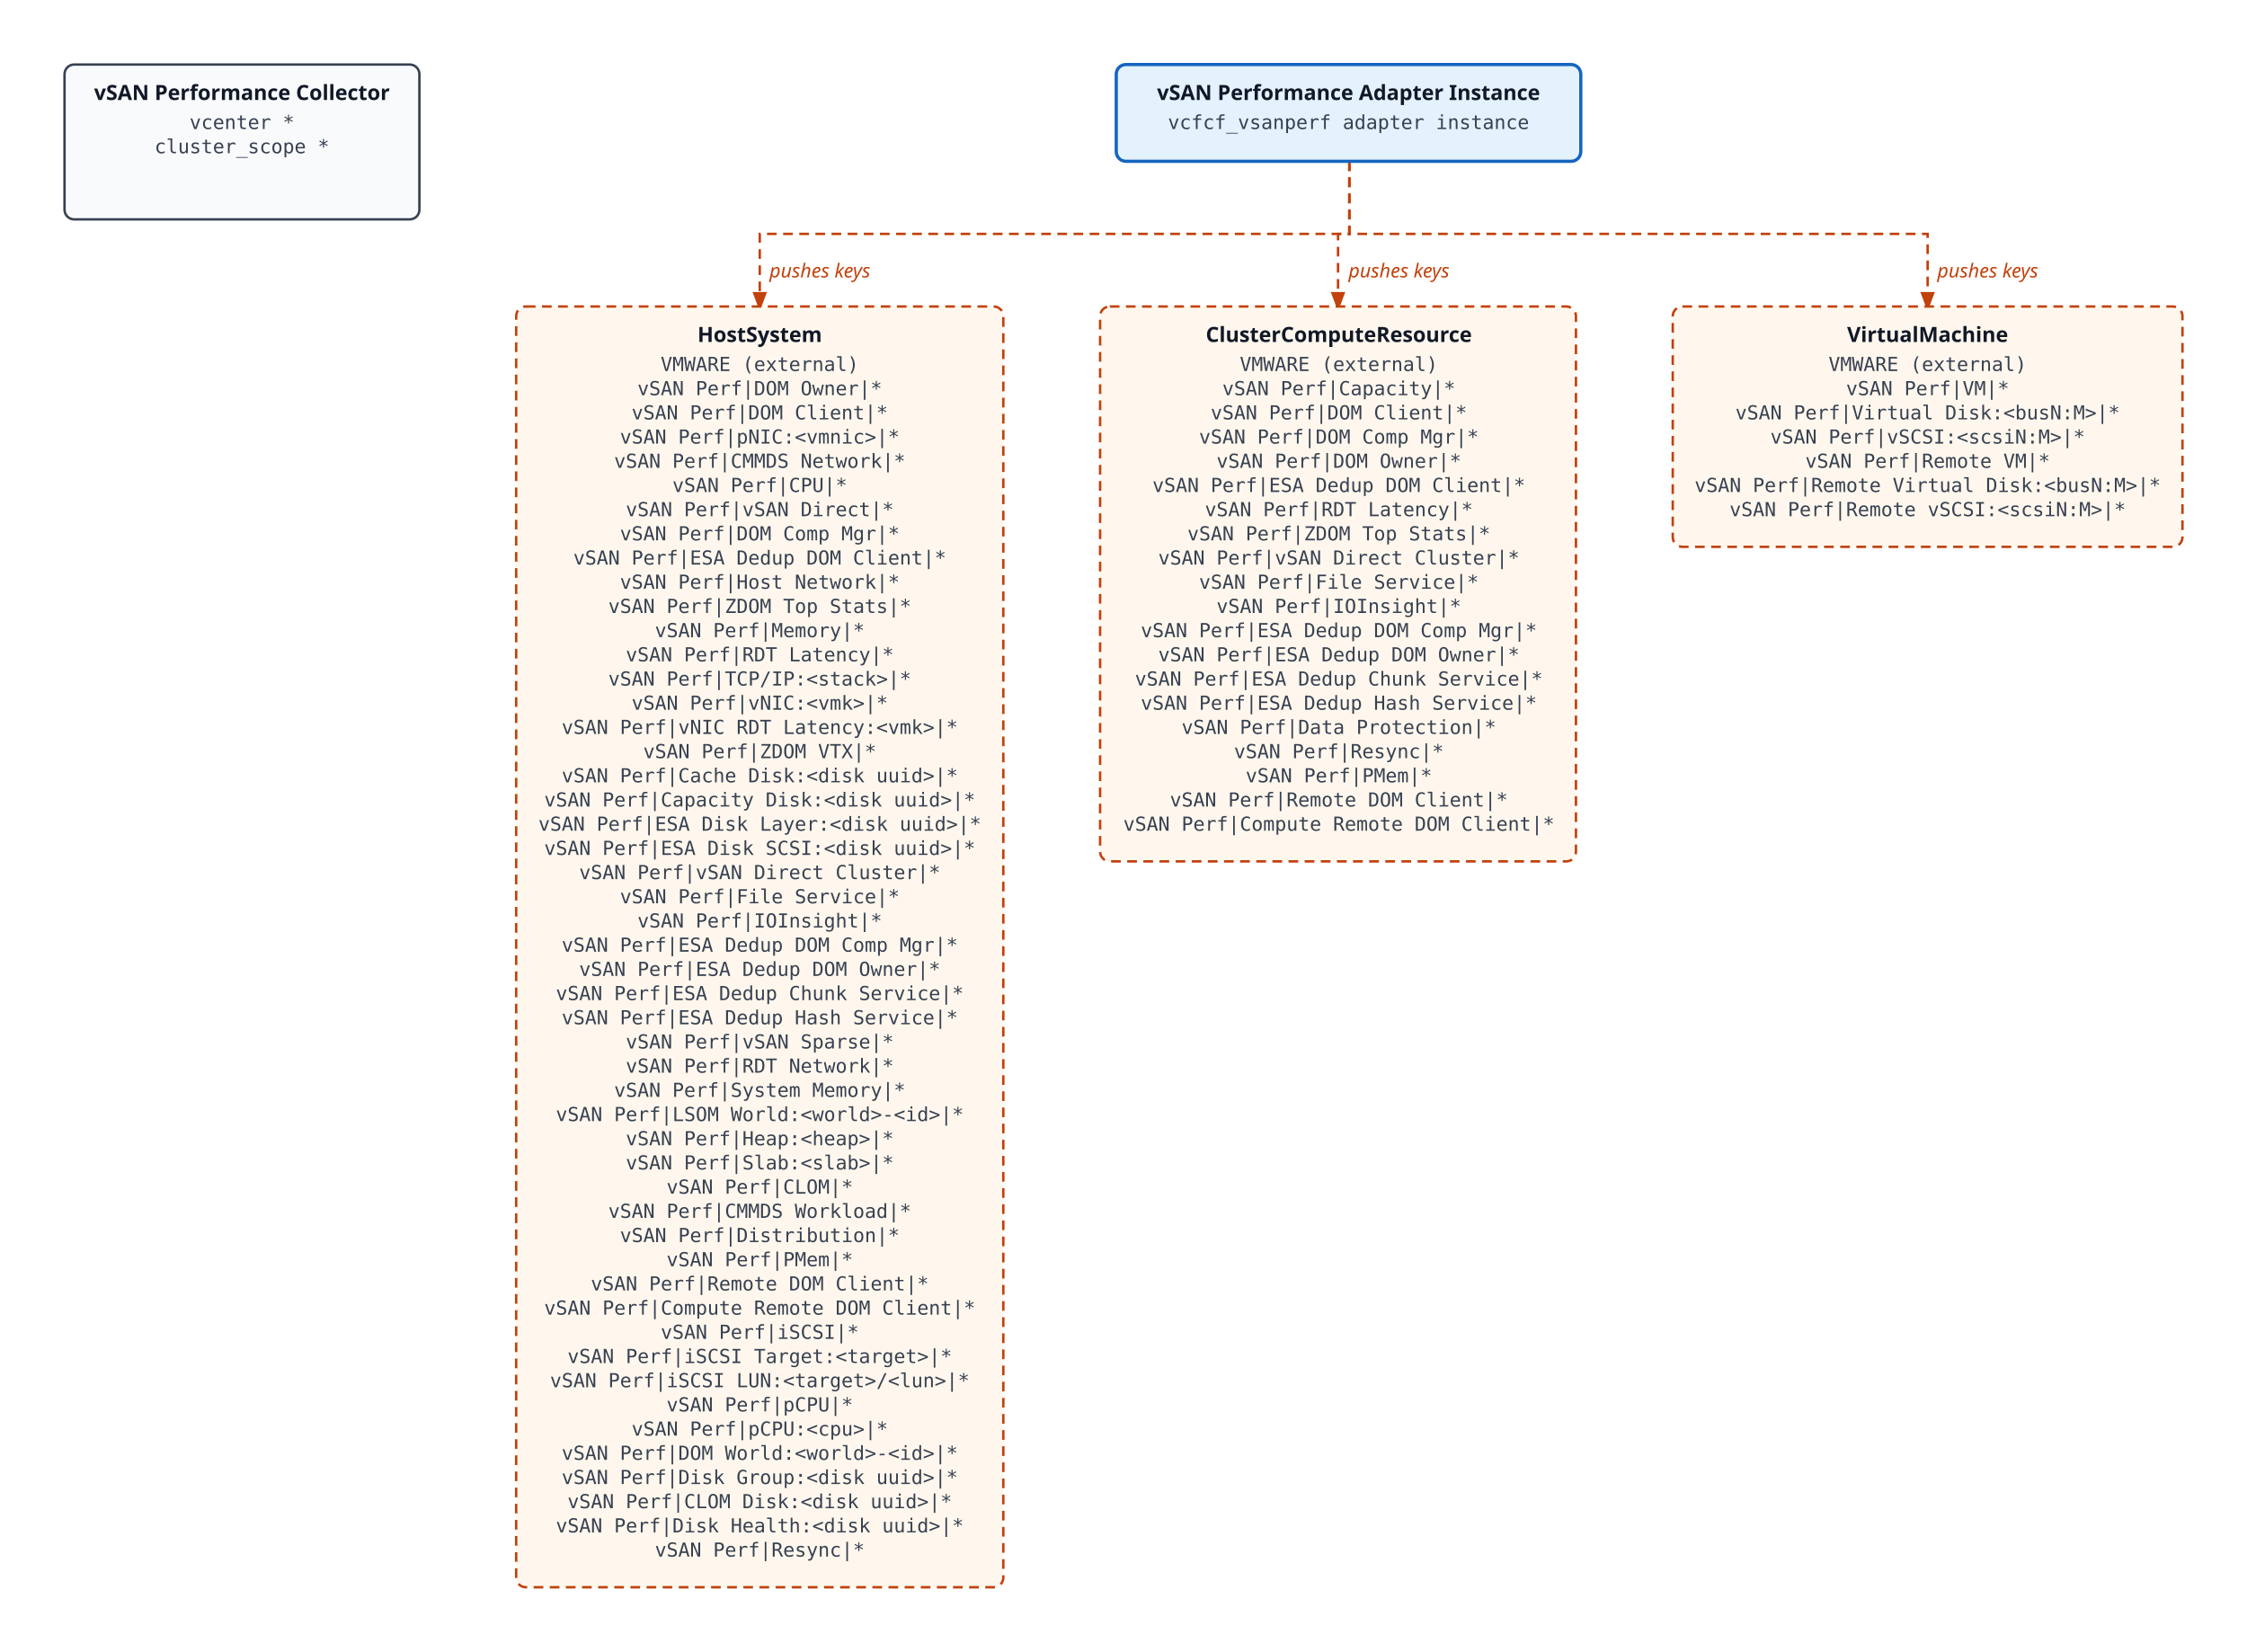
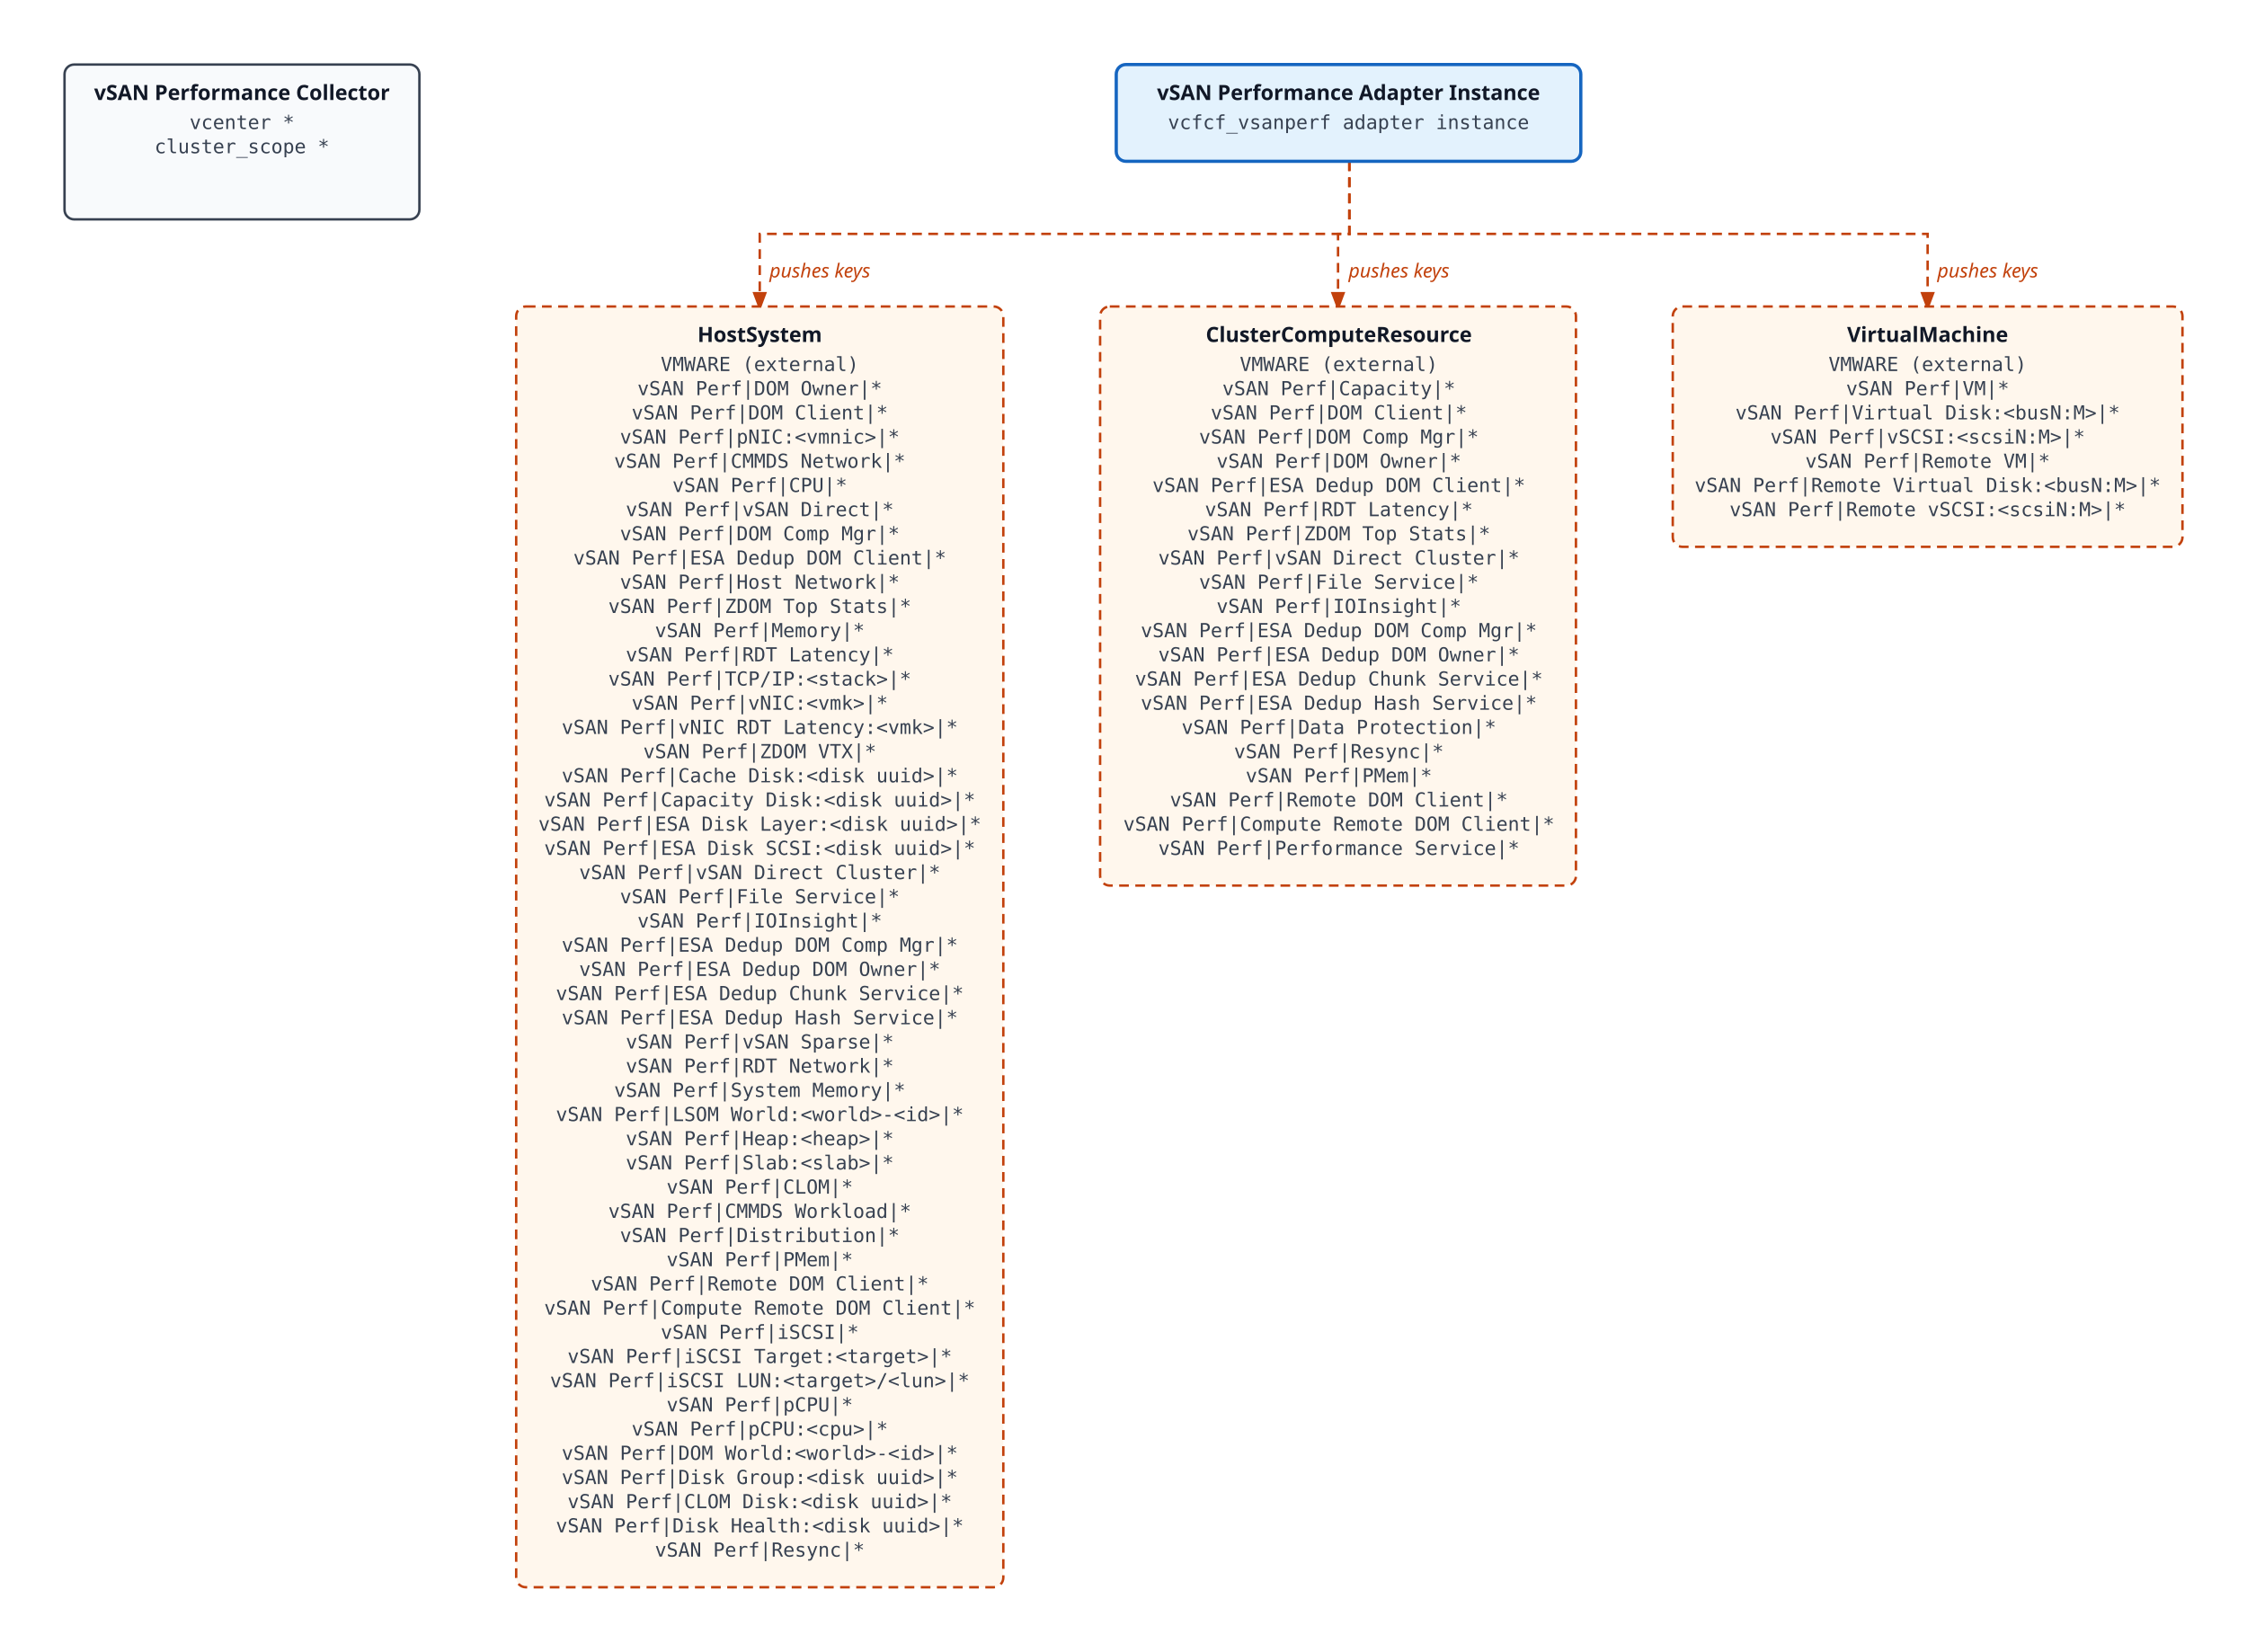
<svg xmlns="http://www.w3.org/2000/svg" width="1393" height="1024" style="font-family: ui-sans-serif, system-ui, sans-serif; background: #fff;">
  <defs>
    <marker id="arrow" markerWidth="8" markerHeight="8" refX="6" refY="3" orient="auto">
      <path d="M0,0 L0,6 L8,3 z" fill="#374151" />
    </marker>
    <marker id="arrow-stitch" markerWidth="8" markerHeight="8" refX="6" refY="3" orient="auto">
      <path d="M0,0 L0,6 L8,3 z" fill="#c2410c" />
    </marker>
  </defs>
  <rect x="40" y="40" width="220" height="96" rx="6" fill="#f8fafc" stroke="#374151" stroke-width="1.5" />
  <text x="150" y="62" font-family="ui-sans-serif, system-ui, sans-serif" font-size="13" font-weight="600" fill="#111827" text-anchor="middle">vSAN Performance Collector</text>
  <text x="150" y="80" font-family="ui-monospace, SFMono-Regular, Menlo, monospace" font-size="12" fill="#374151" text-anchor="middle">vcenter *</text>
  <text x="150" y="95" font-family="ui-monospace, SFMono-Regular, Menlo, monospace" font-size="12" fill="#374151" text-anchor="middle">cluster_scope *</text>
  <path d="M 836.5,100.0 L 836.5,145.0 L 471.0,145.0 L 471.0,190.0" fill="none" stroke="#c2410c" stroke-width="1.5" stroke-dasharray="6 4" marker-end="url(#arrow-stitch)" />
  <path d="M 836.5,100.0 L 836.5,145.0 L 829.5,145.0 L 829.5,190.0" fill="none" stroke="#c2410c" stroke-width="1.5" stroke-dasharray="6 4" marker-end="url(#arrow-stitch)" />
  <path d="M 836.5,100.0 L 836.5,145.0 L 1195.0,145.0 L 1195.0,190.0" fill="none" stroke="#c2410c" stroke-width="1.5" stroke-dasharray="6 4" marker-end="url(#arrow-stitch)" />
  <text x="477" y="172" font-family="ui-sans-serif, system-ui, sans-serif" font-size="12" font-style="italic" fill="#c2410c" text-anchor="start">pushes keys</text>
  <text x="836" y="172" font-family="ui-sans-serif, system-ui, sans-serif" font-size="12" font-style="italic" fill="#c2410c" text-anchor="start">pushes keys</text>
  <text x="1201" y="172" font-family="ui-sans-serif, system-ui, sans-serif" font-size="12" font-style="italic" fill="#c2410c" text-anchor="start">pushes keys</text>
  <rect x="692" y="40" width="288" height="60" rx="6" fill="#e3f2fd" stroke="#1565c0" stroke-width="2" />
  <text x="836" y="62" font-family="ui-sans-serif, system-ui, sans-serif" font-size="13" font-weight="600" fill="#111827" text-anchor="middle">vSAN Performance Adapter Instance</text>
  <text x="836" y="80" font-family="ui-monospace, SFMono-Regular, Menlo, monospace" font-size="12" fill="#374151" text-anchor="middle">vcfcf_vsanperf adapter instance</text>
  <rect x="320" y="190" width="302" height="794" rx="6" fill="#fff7ed" stroke="#c2410c" stroke-width="1.5" stroke-dasharray="6 4" />
  <text x="471" y="212" font-family="ui-sans-serif, system-ui, sans-serif" font-size="13" font-weight="600" fill="#111827" text-anchor="middle">HostSystem</text>
  <text x="471" y="230" font-family="ui-monospace, SFMono-Regular, Menlo, monospace" font-size="12" fill="#374151" text-anchor="middle">VMWARE (external)</text>
  <text x="471" y="245" font-family="ui-monospace, SFMono-Regular, Menlo, monospace" font-size="12" fill="#374151" text-anchor="middle">vSAN Perf|DOM Owner|*</text>
  <text x="471" y="260" font-family="ui-monospace, SFMono-Regular, Menlo, monospace" font-size="12" fill="#374151" text-anchor="middle">vSAN Perf|DOM Client|*</text>
  <text x="471" y="275" font-family="ui-monospace, SFMono-Regular, Menlo, monospace" font-size="12" fill="#374151" text-anchor="middle">vSAN Perf|pNIC:&lt;vmnic&gt;|*</text>
  <text x="471" y="290" font-family="ui-monospace, SFMono-Regular, Menlo, monospace" font-size="12" fill="#374151" text-anchor="middle">vSAN Perf|CMMDS Network|*</text>
  <text x="471" y="305" font-family="ui-monospace, SFMono-Regular, Menlo, monospace" font-size="12" fill="#374151" text-anchor="middle">vSAN Perf|CPU|*</text>
  <text x="471" y="320" font-family="ui-monospace, SFMono-Regular, Menlo, monospace" font-size="12" fill="#374151" text-anchor="middle">vSAN Perf|vSAN Direct|*</text>
  <text x="471" y="335" font-family="ui-monospace, SFMono-Regular, Menlo, monospace" font-size="12" fill="#374151" text-anchor="middle">vSAN Perf|DOM Comp Mgr|*</text>
  <text x="471" y="350" font-family="ui-monospace, SFMono-Regular, Menlo, monospace" font-size="12" fill="#374151" text-anchor="middle">vSAN Perf|ESA Dedup DOM Client|*</text>
  <text x="471" y="365" font-family="ui-monospace, SFMono-Regular, Menlo, monospace" font-size="12" fill="#374151" text-anchor="middle">vSAN Perf|Host Network|*</text>
  <text x="471" y="380" font-family="ui-monospace, SFMono-Regular, Menlo, monospace" font-size="12" fill="#374151" text-anchor="middle">vSAN Perf|ZDOM Top Stats|*</text>
  <text x="471" y="395" font-family="ui-monospace, SFMono-Regular, Menlo, monospace" font-size="12" fill="#374151" text-anchor="middle">vSAN Perf|Memory|*</text>
  <text x="471" y="410" font-family="ui-monospace, SFMono-Regular, Menlo, monospace" font-size="12" fill="#374151" text-anchor="middle">vSAN Perf|RDT Latency|*</text>
  <text x="471" y="425" font-family="ui-monospace, SFMono-Regular, Menlo, monospace" font-size="12" fill="#374151" text-anchor="middle">vSAN Perf|TCP/IP:&lt;stack&gt;|*</text>
  <text x="471" y="440" font-family="ui-monospace, SFMono-Regular, Menlo, monospace" font-size="12" fill="#374151" text-anchor="middle">vSAN Perf|vNIC:&lt;vmk&gt;|*</text>
  <text x="471" y="455" font-family="ui-monospace, SFMono-Regular, Menlo, monospace" font-size="12" fill="#374151" text-anchor="middle">vSAN Perf|vNIC RDT Latency:&lt;vmk&gt;|*</text>
  <text x="471" y="470" font-family="ui-monospace, SFMono-Regular, Menlo, monospace" font-size="12" fill="#374151" text-anchor="middle">vSAN Perf|ZDOM VTX|*</text>
  <text x="471" y="485" font-family="ui-monospace, SFMono-Regular, Menlo, monospace" font-size="12" fill="#374151" text-anchor="middle">vSAN Perf|Cache Disk:&lt;disk uuid&gt;|*</text>
  <text x="471" y="500" font-family="ui-monospace, SFMono-Regular, Menlo, monospace" font-size="12" fill="#374151" text-anchor="middle">vSAN Perf|Capacity Disk:&lt;disk uuid&gt;|*</text>
  <text x="471" y="515" font-family="ui-monospace, SFMono-Regular, Menlo, monospace" font-size="12" fill="#374151" text-anchor="middle">vSAN Perf|ESA Disk Layer:&lt;disk uuid&gt;|*</text>
  <text x="471" y="530" font-family="ui-monospace, SFMono-Regular, Menlo, monospace" font-size="12" fill="#374151" text-anchor="middle">vSAN Perf|ESA Disk SCSI:&lt;disk uuid&gt;|*</text>
  <text x="471" y="545" font-family="ui-monospace, SFMono-Regular, Menlo, monospace" font-size="12" fill="#374151" text-anchor="middle">vSAN Perf|vSAN Direct Cluster|*</text>
  <text x="471" y="560" font-family="ui-monospace, SFMono-Regular, Menlo, monospace" font-size="12" fill="#374151" text-anchor="middle">vSAN Perf|File Service|*</text>
  <text x="471" y="575" font-family="ui-monospace, SFMono-Regular, Menlo, monospace" font-size="12" fill="#374151" text-anchor="middle">vSAN Perf|IOInsight|*</text>
  <text x="471" y="590" font-family="ui-monospace, SFMono-Regular, Menlo, monospace" font-size="12" fill="#374151" text-anchor="middle">vSAN Perf|ESA Dedup DOM Comp Mgr|*</text>
  <text x="471" y="605" font-family="ui-monospace, SFMono-Regular, Menlo, monospace" font-size="12" fill="#374151" text-anchor="middle">vSAN Perf|ESA Dedup DOM Owner|*</text>
  <text x="471" y="620" font-family="ui-monospace, SFMono-Regular, Menlo, monospace" font-size="12" fill="#374151" text-anchor="middle">vSAN Perf|ESA Dedup Chunk Service|*</text>
  <text x="471" y="635" font-family="ui-monospace, SFMono-Regular, Menlo, monospace" font-size="12" fill="#374151" text-anchor="middle">vSAN Perf|ESA Dedup Hash Service|*</text>
  <text x="471" y="650" font-family="ui-monospace, SFMono-Regular, Menlo, monospace" font-size="12" fill="#374151" text-anchor="middle">vSAN Perf|vSAN Sparse|*</text>
  <text x="471" y="665" font-family="ui-monospace, SFMono-Regular, Menlo, monospace" font-size="12" fill="#374151" text-anchor="middle">vSAN Perf|RDT Network|*</text>
  <text x="471" y="680" font-family="ui-monospace, SFMono-Regular, Menlo, monospace" font-size="12" fill="#374151" text-anchor="middle">vSAN Perf|System Memory|*</text>
  <text x="471" y="695" font-family="ui-monospace, SFMono-Regular, Menlo, monospace" font-size="12" fill="#374151" text-anchor="middle">vSAN Perf|LSOM World:&lt;world&gt;-&lt;id&gt;|*</text>
  <text x="471" y="710" font-family="ui-monospace, SFMono-Regular, Menlo, monospace" font-size="12" fill="#374151" text-anchor="middle">vSAN Perf|Heap:&lt;heap&gt;|*</text>
  <text x="471" y="725" font-family="ui-monospace, SFMono-Regular, Menlo, monospace" font-size="12" fill="#374151" text-anchor="middle">vSAN Perf|Slab:&lt;slab&gt;|*</text>
  <text x="471" y="740" font-family="ui-monospace, SFMono-Regular, Menlo, monospace" font-size="12" fill="#374151" text-anchor="middle">vSAN Perf|CLOM|*</text>
  <text x="471" y="755" font-family="ui-monospace, SFMono-Regular, Menlo, monospace" font-size="12" fill="#374151" text-anchor="middle">vSAN Perf|CMMDS Workload|*</text>
  <text x="471" y="770" font-family="ui-monospace, SFMono-Regular, Menlo, monospace" font-size="12" fill="#374151" text-anchor="middle">vSAN Perf|Distribution|*</text>
  <text x="471" y="785" font-family="ui-monospace, SFMono-Regular, Menlo, monospace" font-size="12" fill="#374151" text-anchor="middle">vSAN Perf|PMem|*</text>
  <text x="471" y="800" font-family="ui-monospace, SFMono-Regular, Menlo, monospace" font-size="12" fill="#374151" text-anchor="middle">vSAN Perf|Remote DOM Client|*</text>
  <text x="471" y="815" font-family="ui-monospace, SFMono-Regular, Menlo, monospace" font-size="12" fill="#374151" text-anchor="middle">vSAN Perf|Compute Remote DOM Client|*</text>
  <text x="471" y="830" font-family="ui-monospace, SFMono-Regular, Menlo, monospace" font-size="12" fill="#374151" text-anchor="middle">vSAN Perf|iSCSI|*</text>
  <text x="471" y="845" font-family="ui-monospace, SFMono-Regular, Menlo, monospace" font-size="12" fill="#374151" text-anchor="middle">vSAN Perf|iSCSI Target:&lt;target&gt;|*</text>
  <text x="471" y="860" font-family="ui-monospace, SFMono-Regular, Menlo, monospace" font-size="12" fill="#374151" text-anchor="middle">vSAN Perf|iSCSI LUN:&lt;target&gt;/&lt;lun&gt;|*</text>
  <text x="471" y="875" font-family="ui-monospace, SFMono-Regular, Menlo, monospace" font-size="12" fill="#374151" text-anchor="middle">vSAN Perf|pCPU|*</text>
  <text x="471" y="890" font-family="ui-monospace, SFMono-Regular, Menlo, monospace" font-size="12" fill="#374151" text-anchor="middle">vSAN Perf|pCPU:&lt;cpu&gt;|*</text>
  <text x="471" y="905" font-family="ui-monospace, SFMono-Regular, Menlo, monospace" font-size="12" fill="#374151" text-anchor="middle">vSAN Perf|DOM World:&lt;world&gt;-&lt;id&gt;|*</text>
  <text x="471" y="920" font-family="ui-monospace, SFMono-Regular, Menlo, monospace" font-size="12" fill="#374151" text-anchor="middle">vSAN Perf|Disk Group:&lt;disk uuid&gt;|*</text>
  <text x="471" y="935" font-family="ui-monospace, SFMono-Regular, Menlo, monospace" font-size="12" fill="#374151" text-anchor="middle">vSAN Perf|CLOM Disk:&lt;disk uuid&gt;|*</text>
  <text x="471" y="950" font-family="ui-monospace, SFMono-Regular, Menlo, monospace" font-size="12" fill="#374151" text-anchor="middle">vSAN Perf|Disk Health:&lt;disk uuid&gt;|*</text>
  <text x="471" y="965" font-family="ui-monospace, SFMono-Regular, Menlo, monospace" font-size="12" fill="#374151" text-anchor="middle">vSAN Perf|Resync|*</text>
-   <rect x="682" y="190" width="295" height="344" rx="6" fill="#fff7ed" stroke="#c2410c" stroke-width="1.5" stroke-dasharray="6 4" />
+   <rect x="682" y="190" width="295" height="359" rx="6" fill="#fff7ed" stroke="#c2410c" stroke-width="1.5" stroke-dasharray="6 4" />
  <text x="830" y="212" font-family="ui-sans-serif, system-ui, sans-serif" font-size="13" font-weight="600" fill="#111827" text-anchor="middle">ClusterComputeResource</text>
  <text x="830" y="230" font-family="ui-monospace, SFMono-Regular, Menlo, monospace" font-size="12" fill="#374151" text-anchor="middle">VMWARE (external)</text>
  <text x="830" y="245" font-family="ui-monospace, SFMono-Regular, Menlo, monospace" font-size="12" fill="#374151" text-anchor="middle">vSAN Perf|Capacity|*</text>
  <text x="830" y="260" font-family="ui-monospace, SFMono-Regular, Menlo, monospace" font-size="12" fill="#374151" text-anchor="middle">vSAN Perf|DOM Client|*</text>
  <text x="830" y="275" font-family="ui-monospace, SFMono-Regular, Menlo, monospace" font-size="12" fill="#374151" text-anchor="middle">vSAN Perf|DOM Comp Mgr|*</text>
  <text x="830" y="290" font-family="ui-monospace, SFMono-Regular, Menlo, monospace" font-size="12" fill="#374151" text-anchor="middle">vSAN Perf|DOM Owner|*</text>
  <text x="830" y="305" font-family="ui-monospace, SFMono-Regular, Menlo, monospace" font-size="12" fill="#374151" text-anchor="middle">vSAN Perf|ESA Dedup DOM Client|*</text>
  <text x="830" y="320" font-family="ui-monospace, SFMono-Regular, Menlo, monospace" font-size="12" fill="#374151" text-anchor="middle">vSAN Perf|RDT Latency|*</text>
  <text x="830" y="335" font-family="ui-monospace, SFMono-Regular, Menlo, monospace" font-size="12" fill="#374151" text-anchor="middle">vSAN Perf|ZDOM Top Stats|*</text>
  <text x="830" y="350" font-family="ui-monospace, SFMono-Regular, Menlo, monospace" font-size="12" fill="#374151" text-anchor="middle">vSAN Perf|vSAN Direct Cluster|*</text>
  <text x="830" y="365" font-family="ui-monospace, SFMono-Regular, Menlo, monospace" font-size="12" fill="#374151" text-anchor="middle">vSAN Perf|File Service|*</text>
  <text x="830" y="380" font-family="ui-monospace, SFMono-Regular, Menlo, monospace" font-size="12" fill="#374151" text-anchor="middle">vSAN Perf|IOInsight|*</text>
  <text x="830" y="395" font-family="ui-monospace, SFMono-Regular, Menlo, monospace" font-size="12" fill="#374151" text-anchor="middle">vSAN Perf|ESA Dedup DOM Comp Mgr|*</text>
  <text x="830" y="410" font-family="ui-monospace, SFMono-Regular, Menlo, monospace" font-size="12" fill="#374151" text-anchor="middle">vSAN Perf|ESA Dedup DOM Owner|*</text>
  <text x="830" y="425" font-family="ui-monospace, SFMono-Regular, Menlo, monospace" font-size="12" fill="#374151" text-anchor="middle">vSAN Perf|ESA Dedup Chunk Service|*</text>
  <text x="830" y="440" font-family="ui-monospace, SFMono-Regular, Menlo, monospace" font-size="12" fill="#374151" text-anchor="middle">vSAN Perf|ESA Dedup Hash Service|*</text>
  <text x="830" y="455" font-family="ui-monospace, SFMono-Regular, Menlo, monospace" font-size="12" fill="#374151" text-anchor="middle">vSAN Perf|Data Protection|*</text>
  <text x="830" y="470" font-family="ui-monospace, SFMono-Regular, Menlo, monospace" font-size="12" fill="#374151" text-anchor="middle">vSAN Perf|Resync|*</text>
  <text x="830" y="485" font-family="ui-monospace, SFMono-Regular, Menlo, monospace" font-size="12" fill="#374151" text-anchor="middle">vSAN Perf|PMem|*</text>
  <text x="830" y="500" font-family="ui-monospace, SFMono-Regular, Menlo, monospace" font-size="12" fill="#374151" text-anchor="middle">vSAN Perf|Remote DOM Client|*</text>
  <text x="830" y="515" font-family="ui-monospace, SFMono-Regular, Menlo, monospace" font-size="12" fill="#374151" text-anchor="middle">vSAN Perf|Compute Remote DOM Client|*</text>
+   <text x="830" y="530" font-family="ui-monospace, SFMono-Regular, Menlo, monospace" font-size="12" fill="#374151" text-anchor="middle">vSAN Perf|Performance Service|*</text>
  <rect x="1037" y="190" width="316" height="149" rx="6" fill="#fff7ed" stroke="#c2410c" stroke-width="1.5" stroke-dasharray="6 4" />
  <text x="1195" y="212" font-family="ui-sans-serif, system-ui, sans-serif" font-size="13" font-weight="600" fill="#111827" text-anchor="middle">VirtualMachine</text>
  <text x="1195" y="230" font-family="ui-monospace, SFMono-Regular, Menlo, monospace" font-size="12" fill="#374151" text-anchor="middle">VMWARE (external)</text>
  <text x="1195" y="245" font-family="ui-monospace, SFMono-Regular, Menlo, monospace" font-size="12" fill="#374151" text-anchor="middle">vSAN Perf|VM|*</text>
  <text x="1195" y="260" font-family="ui-monospace, SFMono-Regular, Menlo, monospace" font-size="12" fill="#374151" text-anchor="middle">vSAN Perf|Virtual Disk:&lt;busN:M&gt;|*</text>
  <text x="1195" y="275" font-family="ui-monospace, SFMono-Regular, Menlo, monospace" font-size="12" fill="#374151" text-anchor="middle">vSAN Perf|vSCSI:&lt;scsiN:M&gt;|*</text>
  <text x="1195" y="290" font-family="ui-monospace, SFMono-Regular, Menlo, monospace" font-size="12" fill="#374151" text-anchor="middle">vSAN Perf|Remote VM|*</text>
  <text x="1195" y="305" font-family="ui-monospace, SFMono-Regular, Menlo, monospace" font-size="12" fill="#374151" text-anchor="middle">vSAN Perf|Remote Virtual Disk:&lt;busN:M&gt;|*</text>
  <text x="1195" y="320" font-family="ui-monospace, SFMono-Regular, Menlo, monospace" font-size="12" fill="#374151" text-anchor="middle">vSAN Perf|Remote vSCSI:&lt;scsiN:M&gt;|*</text>
</svg>
